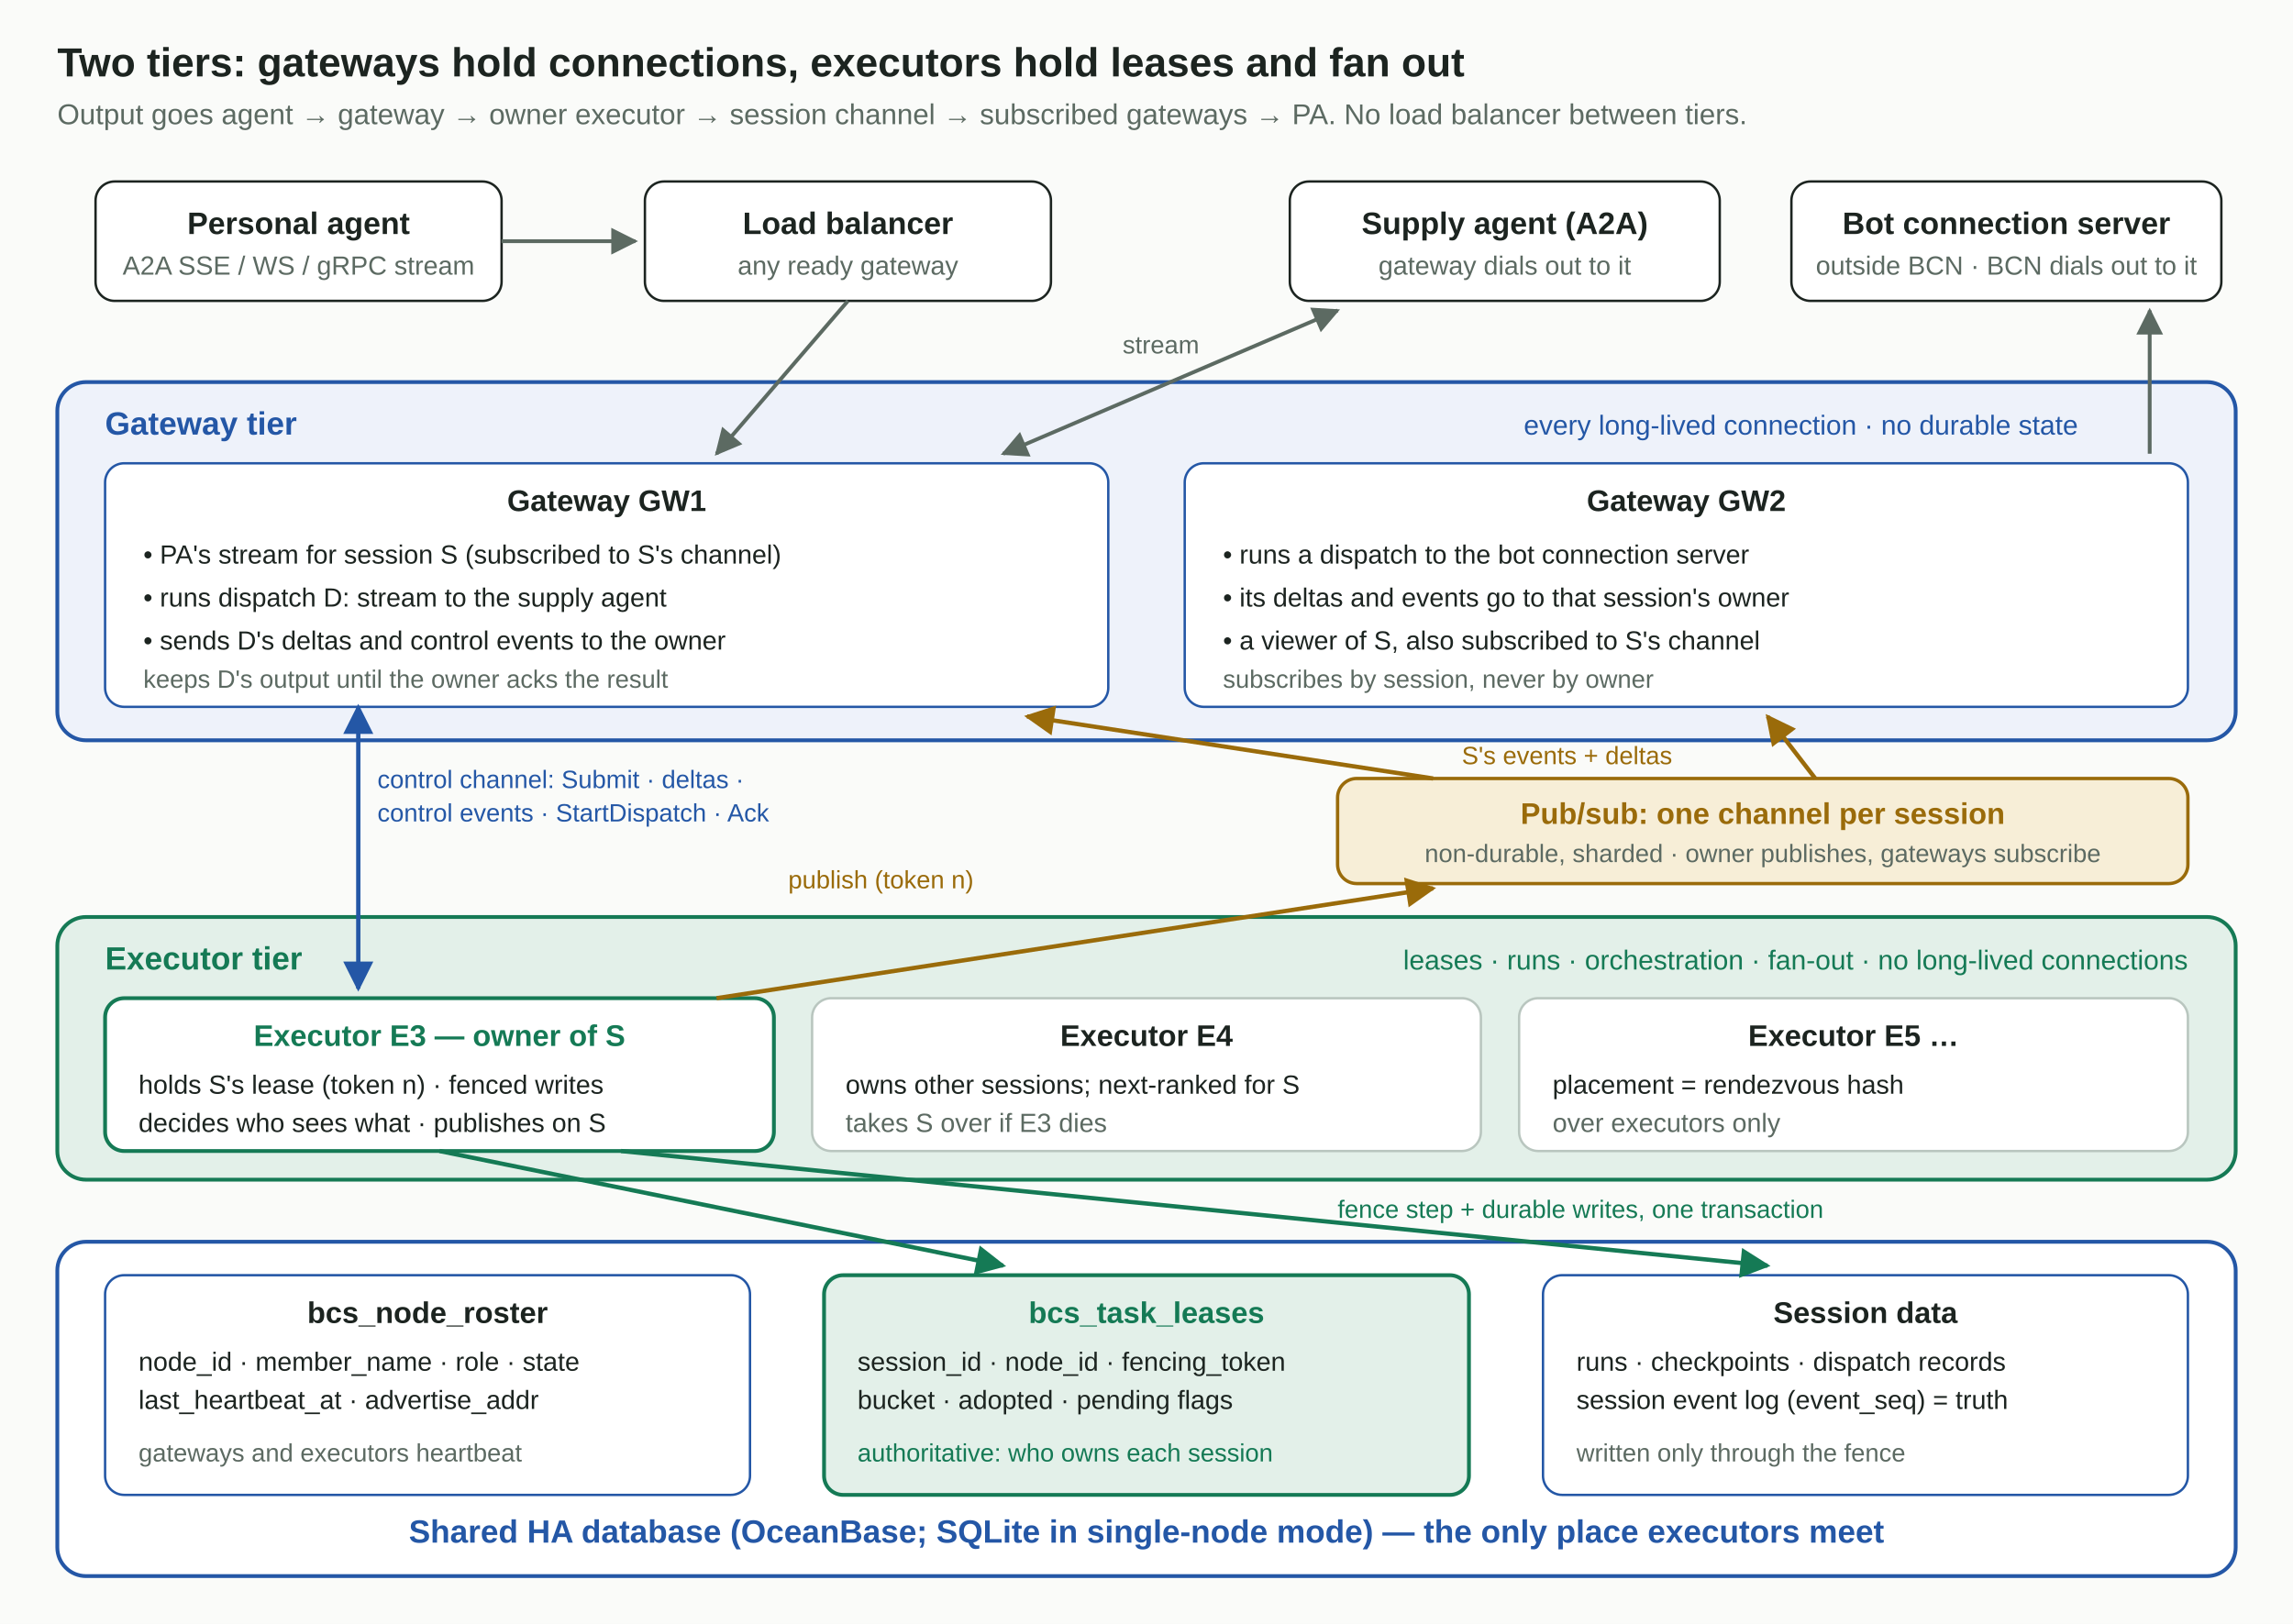
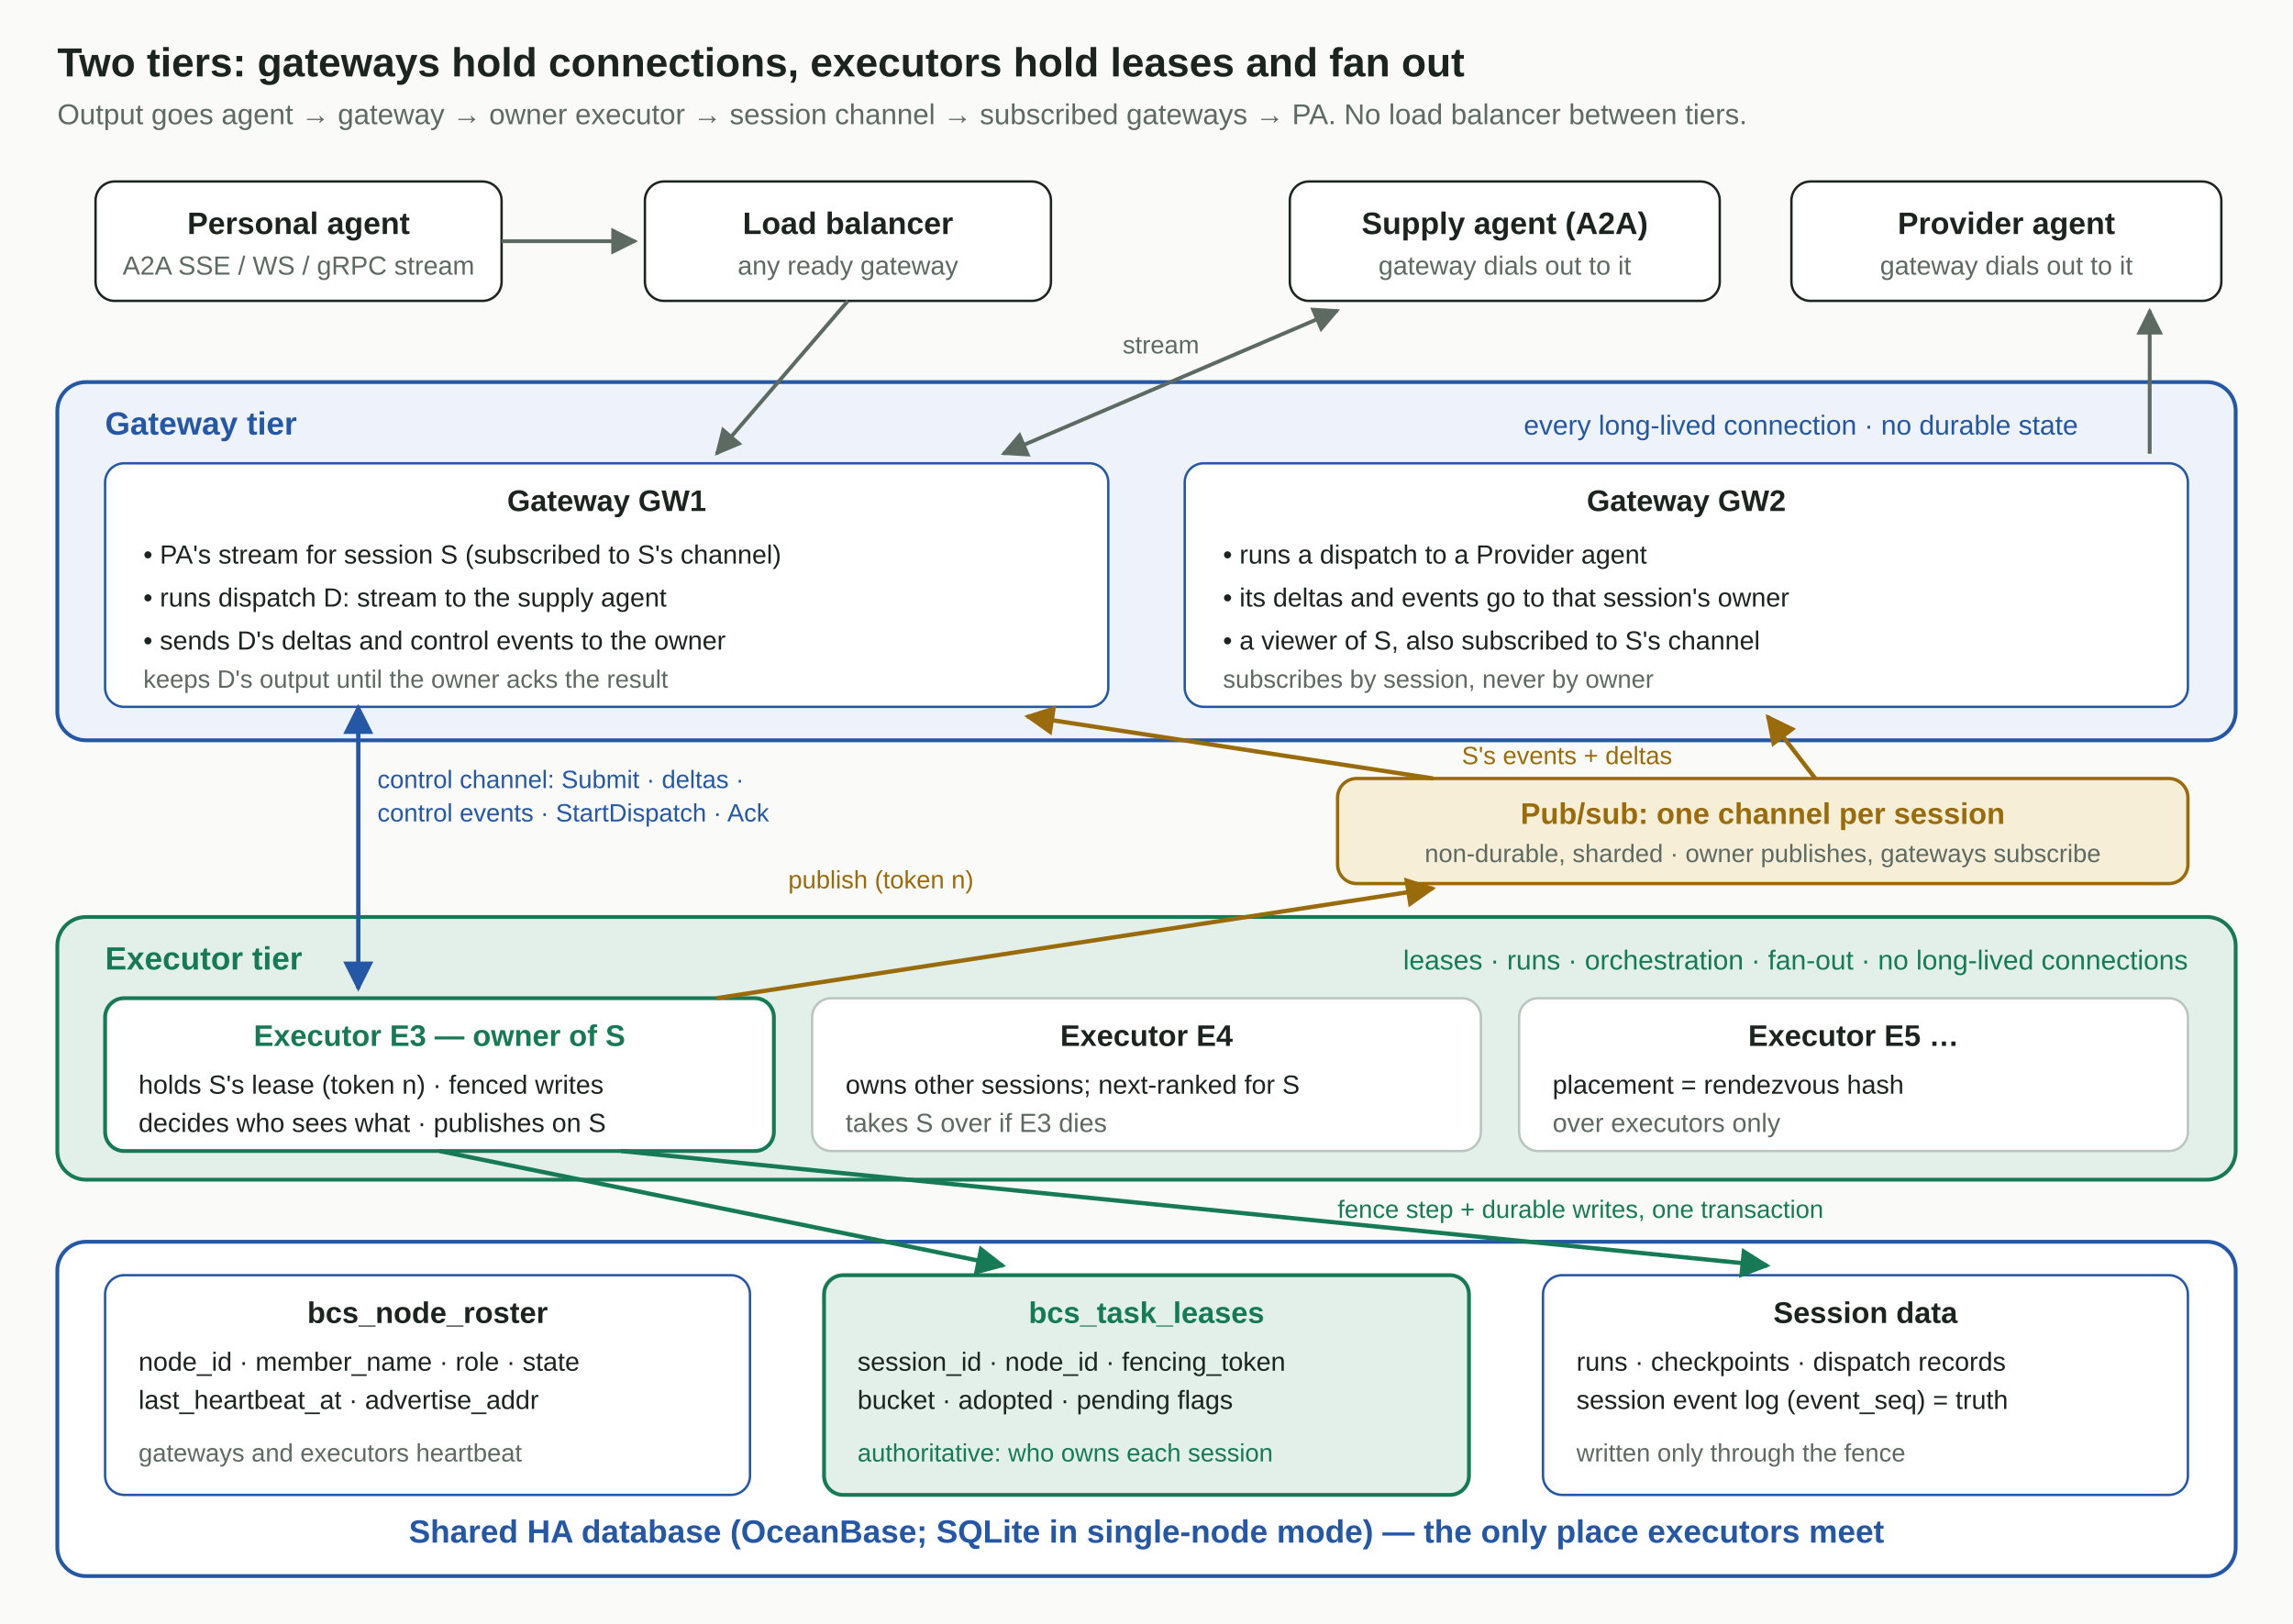
<svg xmlns="http://www.w3.org/2000/svg" viewBox="0 0 960 680" font-family="Arial, Helvetica, sans-serif">
  <defs>
    <marker id="ar" viewBox="0 0 10 10" refX="9" refY="5" markerWidth="7" markerHeight="7" orient="auto-start-reverse">
      <path d="M0 0L10 5L0 10z" fill="#5c6a62" />
    </marker>
    <marker id="ab" viewBox="0 0 10 10" refX="9" refY="5" markerWidth="7" markerHeight="7" orient="auto-start-reverse">
      <path d="M0 0L10 5L0 10z" fill="#2457a6" />
    </marker>
    <marker id="ag" viewBox="0 0 10 10" refX="9" refY="5" markerWidth="7" markerHeight="7" orient="auto-start-reverse">
      <path d="M0 0L10 5L0 10z" fill="#157a55" />
    </marker>
    <marker id="ao" viewBox="0 0 10 10" refX="9" refY="5" markerWidth="7" markerHeight="7" orient="auto-start-reverse">
      <path d="M0 0L10 5L0 10z" fill="#9a6b0a" />
    </marker>
  </defs>
  <rect x="0" y="0" width="960" height="680" fill="#fafbf9" />
  <text x="24" y="32" font-size="17" font-weight="bold" fill="#1c2420">Two tiers: gateways hold connections, executors hold leases and fan out</text>
  <text x="24" y="52" font-size="12" fill="#5c6a62">Output goes agent → gateway → owner executor → session channel → subscribed gateways → PA. No load balancer between tiers.</text>
  <rect x="40" y="76" width="170" height="50" rx="8" fill="#ffffff" stroke="#1c2420" />
  <text x="125" y="98" font-size="13" font-weight="bold" text-anchor="middle" fill="#1c2420">Personal agent</text>
  <text x="125" y="115" font-size="11" text-anchor="middle" fill="#5c6a62">A2A SSE / WS / gRPC stream</text>
  <rect x="270" y="76" width="170" height="50" rx="8" fill="#ffffff" stroke="#1c2420" />
  <text x="355" y="98" font-size="13" font-weight="bold" text-anchor="middle" fill="#1c2420">Load balancer</text>
  <text x="355" y="115" font-size="11" text-anchor="middle" fill="#5c6a62">any ready gateway</text>
  <line x1="210" y1="101" x2="266" y2="101" stroke="#5c6a62" stroke-width="1.6" marker-end="url(#ar)" />
  <rect x="540" y="76" width="180" height="50" rx="8" fill="#ffffff" stroke="#1c2420" />
  <text x="630" y="98" font-size="13" font-weight="bold" text-anchor="middle" fill="#1c2420">Supply agent (A2A)</text>
  <text x="630" y="115" font-size="11" text-anchor="middle" fill="#5c6a62">gateway dials out to it</text>
  <rect x="750" y="76" width="180" height="50" rx="8" fill="#ffffff" stroke="#1c2420" />
-   <text x="840" y="98" font-size="13" font-weight="bold" text-anchor="middle" fill="#1c2420">Bot connection server</text>
-   <text x="840" y="115" font-size="11" text-anchor="middle" fill="#5c6a62">outside BCN · BCN dials out to it</text>
+   <text x="840" y="98" font-size="13" font-weight="bold" text-anchor="middle" fill="#1c2420">Provider agent</text>
+   <text x="840" y="115" font-size="11" text-anchor="middle" fill="#5c6a62">gateway dials out to it</text>
  <rect x="24" y="160" width="912" height="150" rx="12" fill="#eef2fa" stroke="#2457a6" stroke-width="1.6" />
  <text x="44" y="182" font-size="13.5" font-weight="bold" fill="#2457a6">Gateway tier</text>
  <text x="870" y="182" font-size="11.5" text-anchor="end" fill="#2457a6">every long-lived connection · no durable state</text>
  <rect x="44" y="194" width="420" height="102" rx="8" fill="#ffffff" stroke="#2457a6" />
  <text x="254" y="214" font-size="12.5" font-weight="bold" text-anchor="middle" fill="#1c2420">Gateway GW1</text>
  <text x="60" y="236" font-size="11" fill="#1c2420">• PA's stream for session S (subscribed to S's channel)</text>
  <text x="60" y="254" font-size="11" fill="#1c2420">• runs dispatch D: stream to the supply agent</text>
  <text x="60" y="272" font-size="11" fill="#1c2420">• sends D's deltas and control events to the owner</text>
  <text x="60" y="288" font-size="10.5" fill="#5c6a62">keeps D's output until the owner acks the result</text>
  <rect x="496" y="194" width="420" height="102" rx="8" fill="#ffffff" stroke="#2457a6" />
  <text x="706" y="214" font-size="12.5" font-weight="bold" text-anchor="middle" fill="#1c2420">Gateway GW2</text>
-   <text x="512" y="236" font-size="11" fill="#1c2420">• runs a dispatch to the bot connection server</text>
+   <text x="512" y="236" font-size="11" fill="#1c2420">• runs a dispatch to a Provider agent</text>
  <text x="512" y="254" font-size="11" fill="#1c2420">• its deltas and events go to that session's owner</text>
  <text x="512" y="272" font-size="11" fill="#1c2420">• a viewer of S, also subscribed to S's channel</text>
  <text x="512" y="288" font-size="10.5" fill="#5c6a62">subscribes by session, never by owner</text>
  <line x1="355" y1="126" x2="300" y2="190" stroke="#5c6a62" stroke-width="1.6" marker-end="url(#ar)" />
  <line x1="560" y1="130" x2="420" y2="190" stroke="#5c6a62" stroke-width="1.6" marker-start="url(#ar)" marker-end="url(#ar)" />
  <text x="470" y="148" font-size="10.5" fill="#5c6a62">stream</text>
  <line x1="900" y1="190" x2="900" y2="130" stroke="#5c6a62" stroke-width="1.6" marker-end="url(#ar)" />
  <rect x="560" y="326" width="356" height="44" rx="8" fill="#f7eed7" stroke="#9a6b0a" stroke-width="1.4" />
  <text x="738" y="345" font-size="12.5" font-weight="bold" text-anchor="middle" fill="#9a6b0a">Pub/sub: one channel per session</text>
  <text x="738" y="361" font-size="10.5" text-anchor="middle" fill="#5c6a62">non-durable, sharded · owner publishes, gateways subscribe</text>
  <line x1="600" y1="326" x2="430" y2="300" stroke="#9a6b0a" stroke-width="1.8" marker-end="url(#ao)" />
  <line x1="760" y1="326" x2="740" y2="300" stroke="#9a6b0a" stroke-width="1.8" marker-end="url(#ao)" />
  <text x="612" y="320" font-size="10.5" fill="#9a6b0a">S's events + deltas</text>
  <rect x="24" y="384" width="912" height="110" rx="12" fill="#e3f0e9" stroke="#157a55" stroke-width="1.6" />
  <text x="44" y="406" font-size="13.5" font-weight="bold" fill="#157a55">Executor tier</text>
  <text x="916" y="406" font-size="11.5" text-anchor="end" fill="#157a55">leases · runs · orchestration · fan-out · no long-lived connections</text>
  <rect x="44" y="418" width="280" height="64" rx="8" fill="#ffffff" stroke="#157a55" stroke-width="1.6" />
  <text x="184" y="438" font-size="12.5" font-weight="bold" text-anchor="middle" fill="#157a55">Executor E3 — owner of S</text>
  <text x="58" y="458" font-size="11" fill="#1c2420">holds S's lease (token n) · fenced writes</text>
  <text x="58" y="474" font-size="11" fill="#1c2420">decides who sees what · publishes on S</text>
  <rect x="340" y="418" width="280" height="64" rx="8" fill="#ffffff" stroke="#b9c6bf" />
  <text x="480" y="438" font-size="12.5" font-weight="bold" text-anchor="middle" fill="#1c2420">Executor E4</text>
  <text x="354" y="458" font-size="11" fill="#1c2420">owns other sessions; next-ranked for S</text>
  <text x="354" y="474" font-size="11" fill="#5c6a62">takes S over if E3 dies</text>
  <rect x="636" y="418" width="280" height="64" rx="8" fill="#ffffff" stroke="#b9c6bf" />
  <text x="776" y="438" font-size="12.5" font-weight="bold" text-anchor="middle" fill="#1c2420">Executor E5 …</text>
  <text x="650" y="458" font-size="11" fill="#1c2420">placement = rendezvous hash</text>
  <text x="650" y="474" font-size="11" fill="#5c6a62">over executors only</text>
  <line x1="150" y1="296" x2="150" y2="414" stroke="#2457a6" stroke-width="1.8" marker-start="url(#ab)" marker-end="url(#ab)" />
  <text x="158" y="330" font-size="10.5" fill="#2457a6">control channel: Submit · deltas ·</text>
  <text x="158" y="344" font-size="10.5" fill="#2457a6">control events · StartDispatch · Ack</text>
  <line x1="300" y1="418" x2="600" y2="372" stroke="#9a6b0a" stroke-width="1.8" marker-end="url(#ao)" />
  <text x="330" y="372" font-size="10.5" fill="#9a6b0a">publish (token n)</text>
  <rect x="24" y="520" width="912" height="140" rx="12" fill="#ffffff" stroke="#2457a6" stroke-width="1.6" />
  <text x="480" y="646" font-size="13.5" font-weight="bold" text-anchor="middle" fill="#2457a6">Shared HA database (OceanBase; SQLite in single-node mode) — the only place executors meet</text>
  <rect x="44" y="534" width="270" height="92" rx="8" fill="#ffffff" stroke="#2457a6" />
  <text x="179" y="554" font-size="12.5" font-weight="bold" text-anchor="middle" fill="#1c2420">bcs_node_roster</text>
  <text x="58" y="574" font-size="11" fill="#1c2420">node_id · member_name · role · state</text>
  <text x="58" y="590" font-size="11" fill="#1c2420">last_heartbeat_at · advertise_addr</text>
  <text x="58" y="612" font-size="10.5" fill="#5c6a62">gateways and executors heartbeat</text>
  <rect x="345" y="534" width="270" height="92" rx="8" fill="#e3f0e9" stroke="#157a55" stroke-width="1.6" />
  <text x="480" y="554" font-size="12.5" font-weight="bold" text-anchor="middle" fill="#157a55">bcs_task_leases</text>
  <text x="359" y="574" font-size="11" fill="#1c2420">session_id · node_id · fencing_token</text>
  <text x="359" y="590" font-size="11" fill="#1c2420">bucket · adopted · pending flags</text>
  <text x="359" y="612" font-size="10.5" fill="#157a55">authoritative: who owns each session</text>
  <rect x="646" y="534" width="270" height="92" rx="8" fill="#ffffff" stroke="#2457a6" />
  <text x="781" y="554" font-size="12.5" font-weight="bold" text-anchor="middle" fill="#1c2420">Session data</text>
  <text x="660" y="574" font-size="11" fill="#1c2420">runs · checkpoints · dispatch records</text>
  <text x="660" y="590" font-size="11" fill="#1c2420">session event log (event_seq) = truth</text>
  <text x="660" y="612" font-size="10.5" fill="#5c6a62">written only through the fence</text>
  <line x1="184" y1="482" x2="420" y2="530" stroke="#157a55" stroke-width="1.8" marker-end="url(#ag)" />
  <line x1="260" y1="482" x2="740" y2="530" stroke="#157a55" stroke-width="1.8" marker-end="url(#ag)" />
  <text x="560" y="510" font-size="10.5" fill="#157a55">fence step + durable writes, one transaction</text>
</svg>
